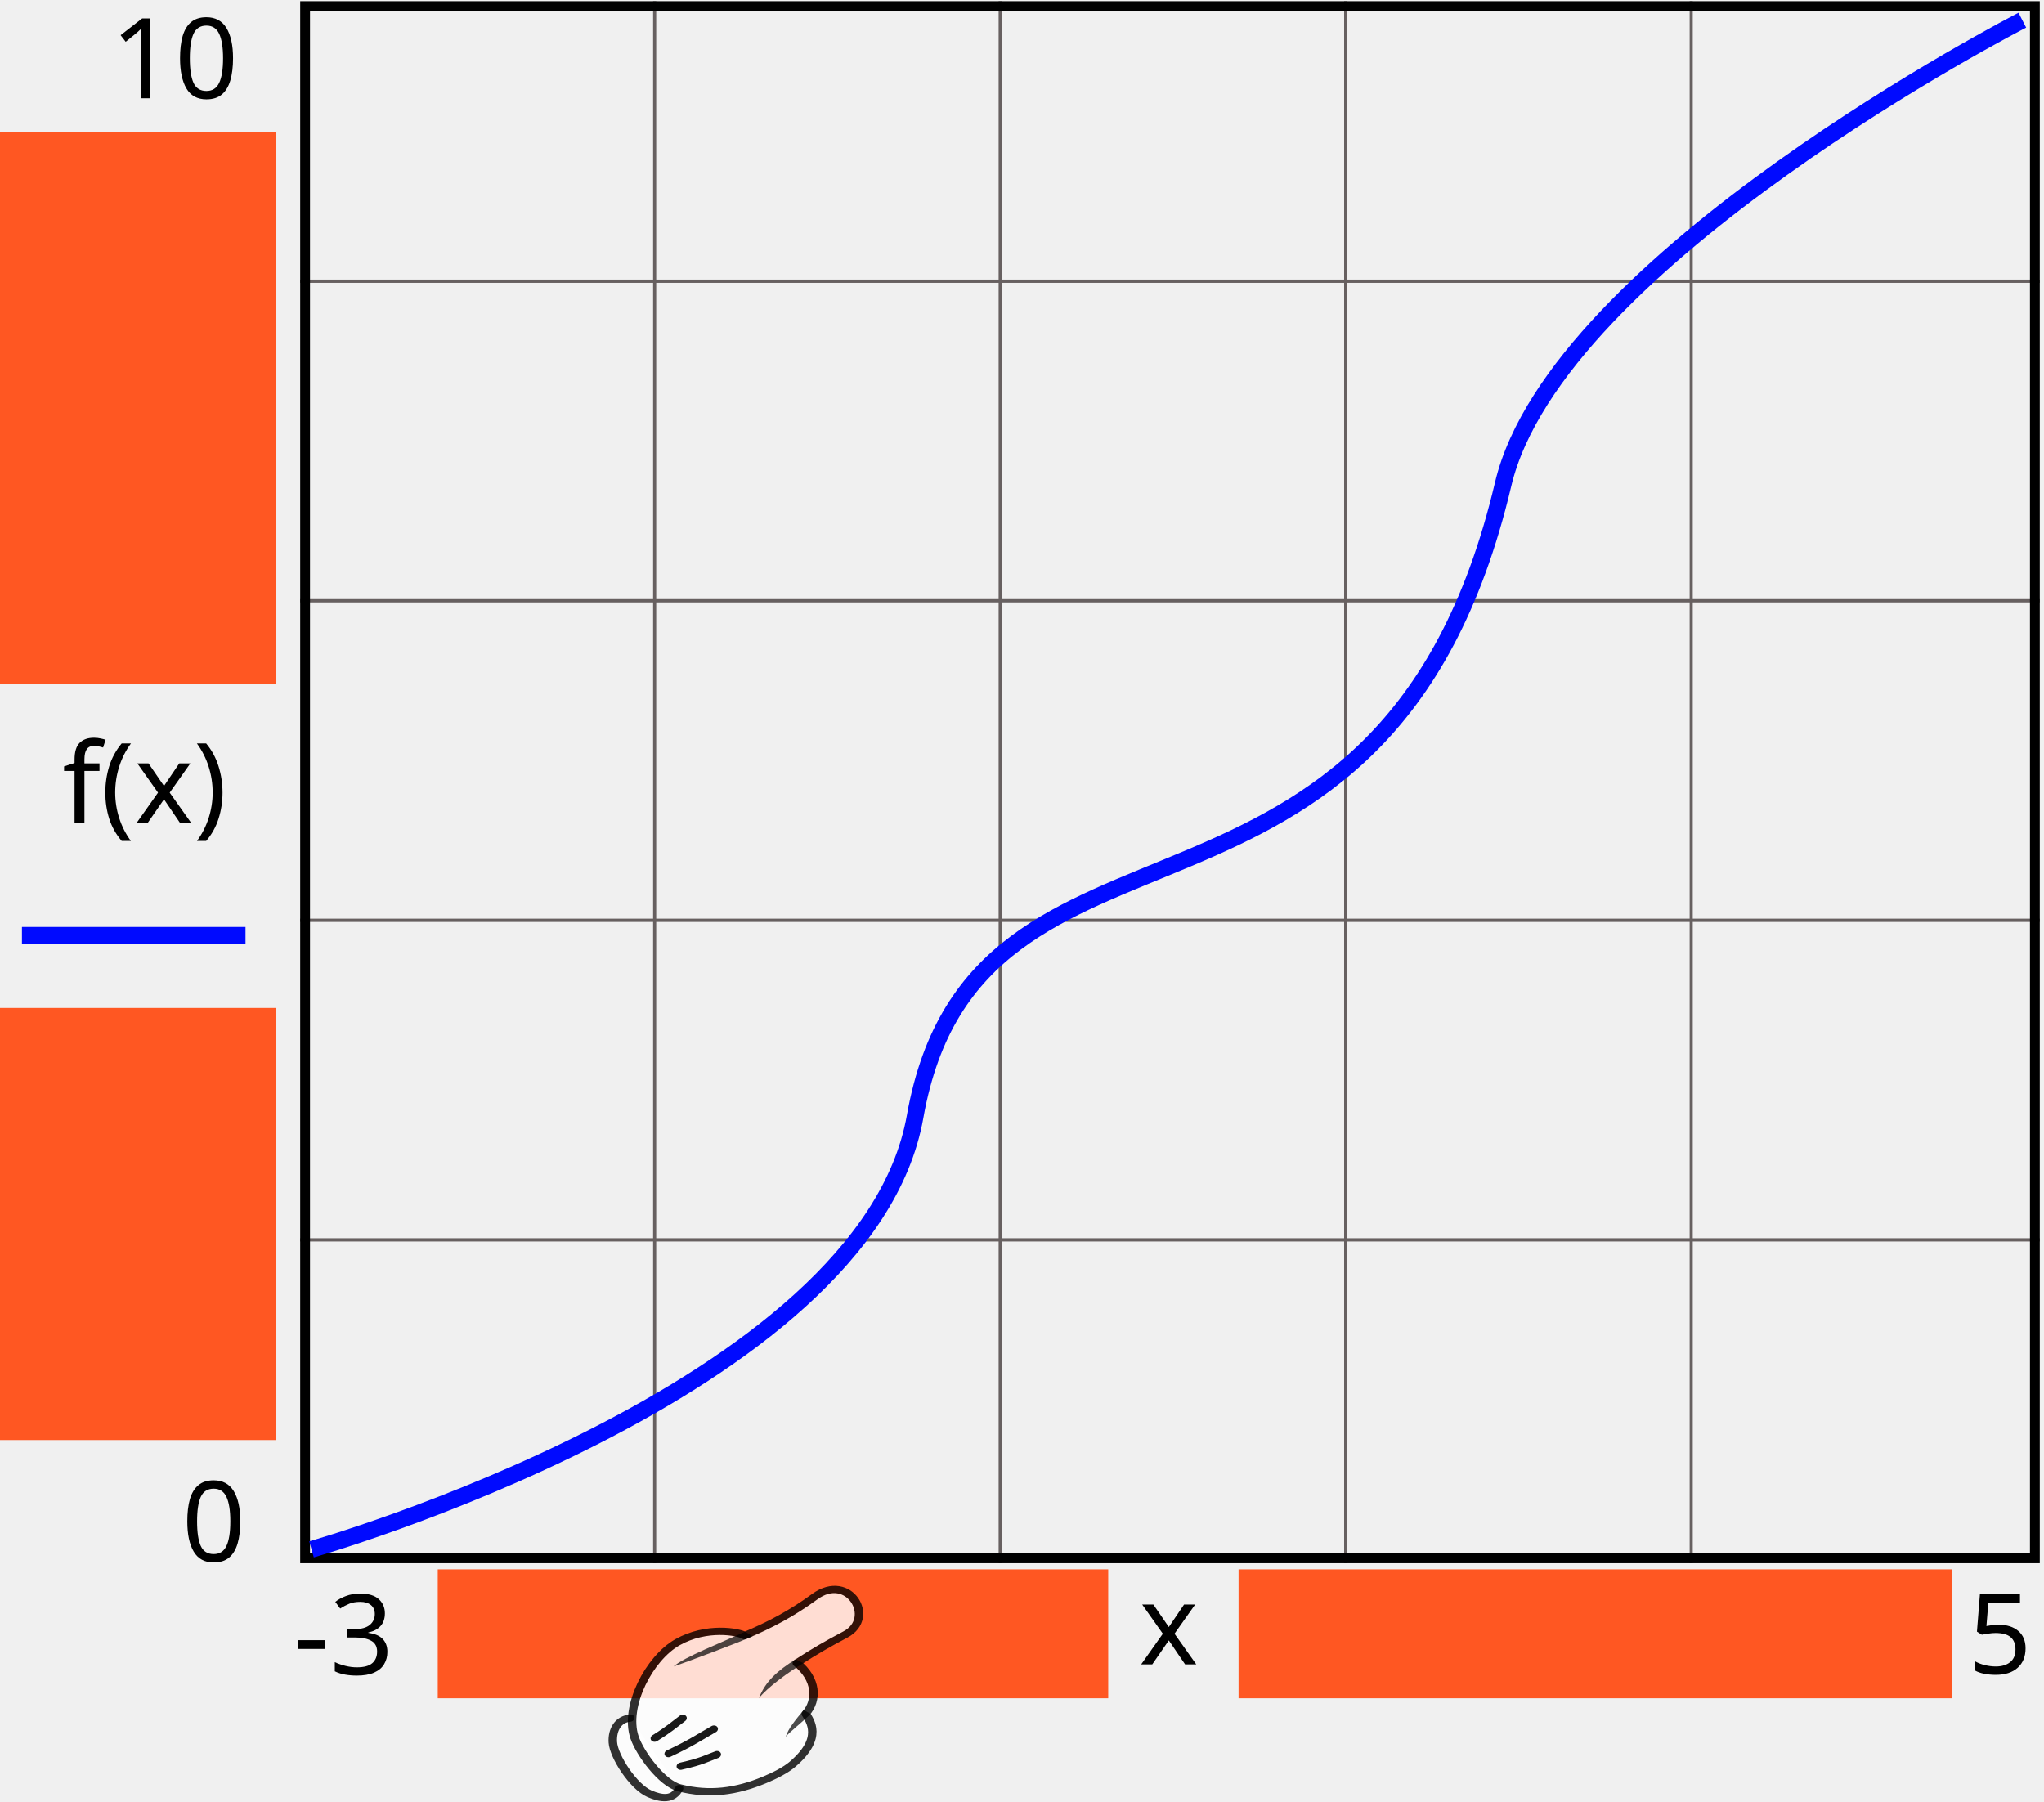
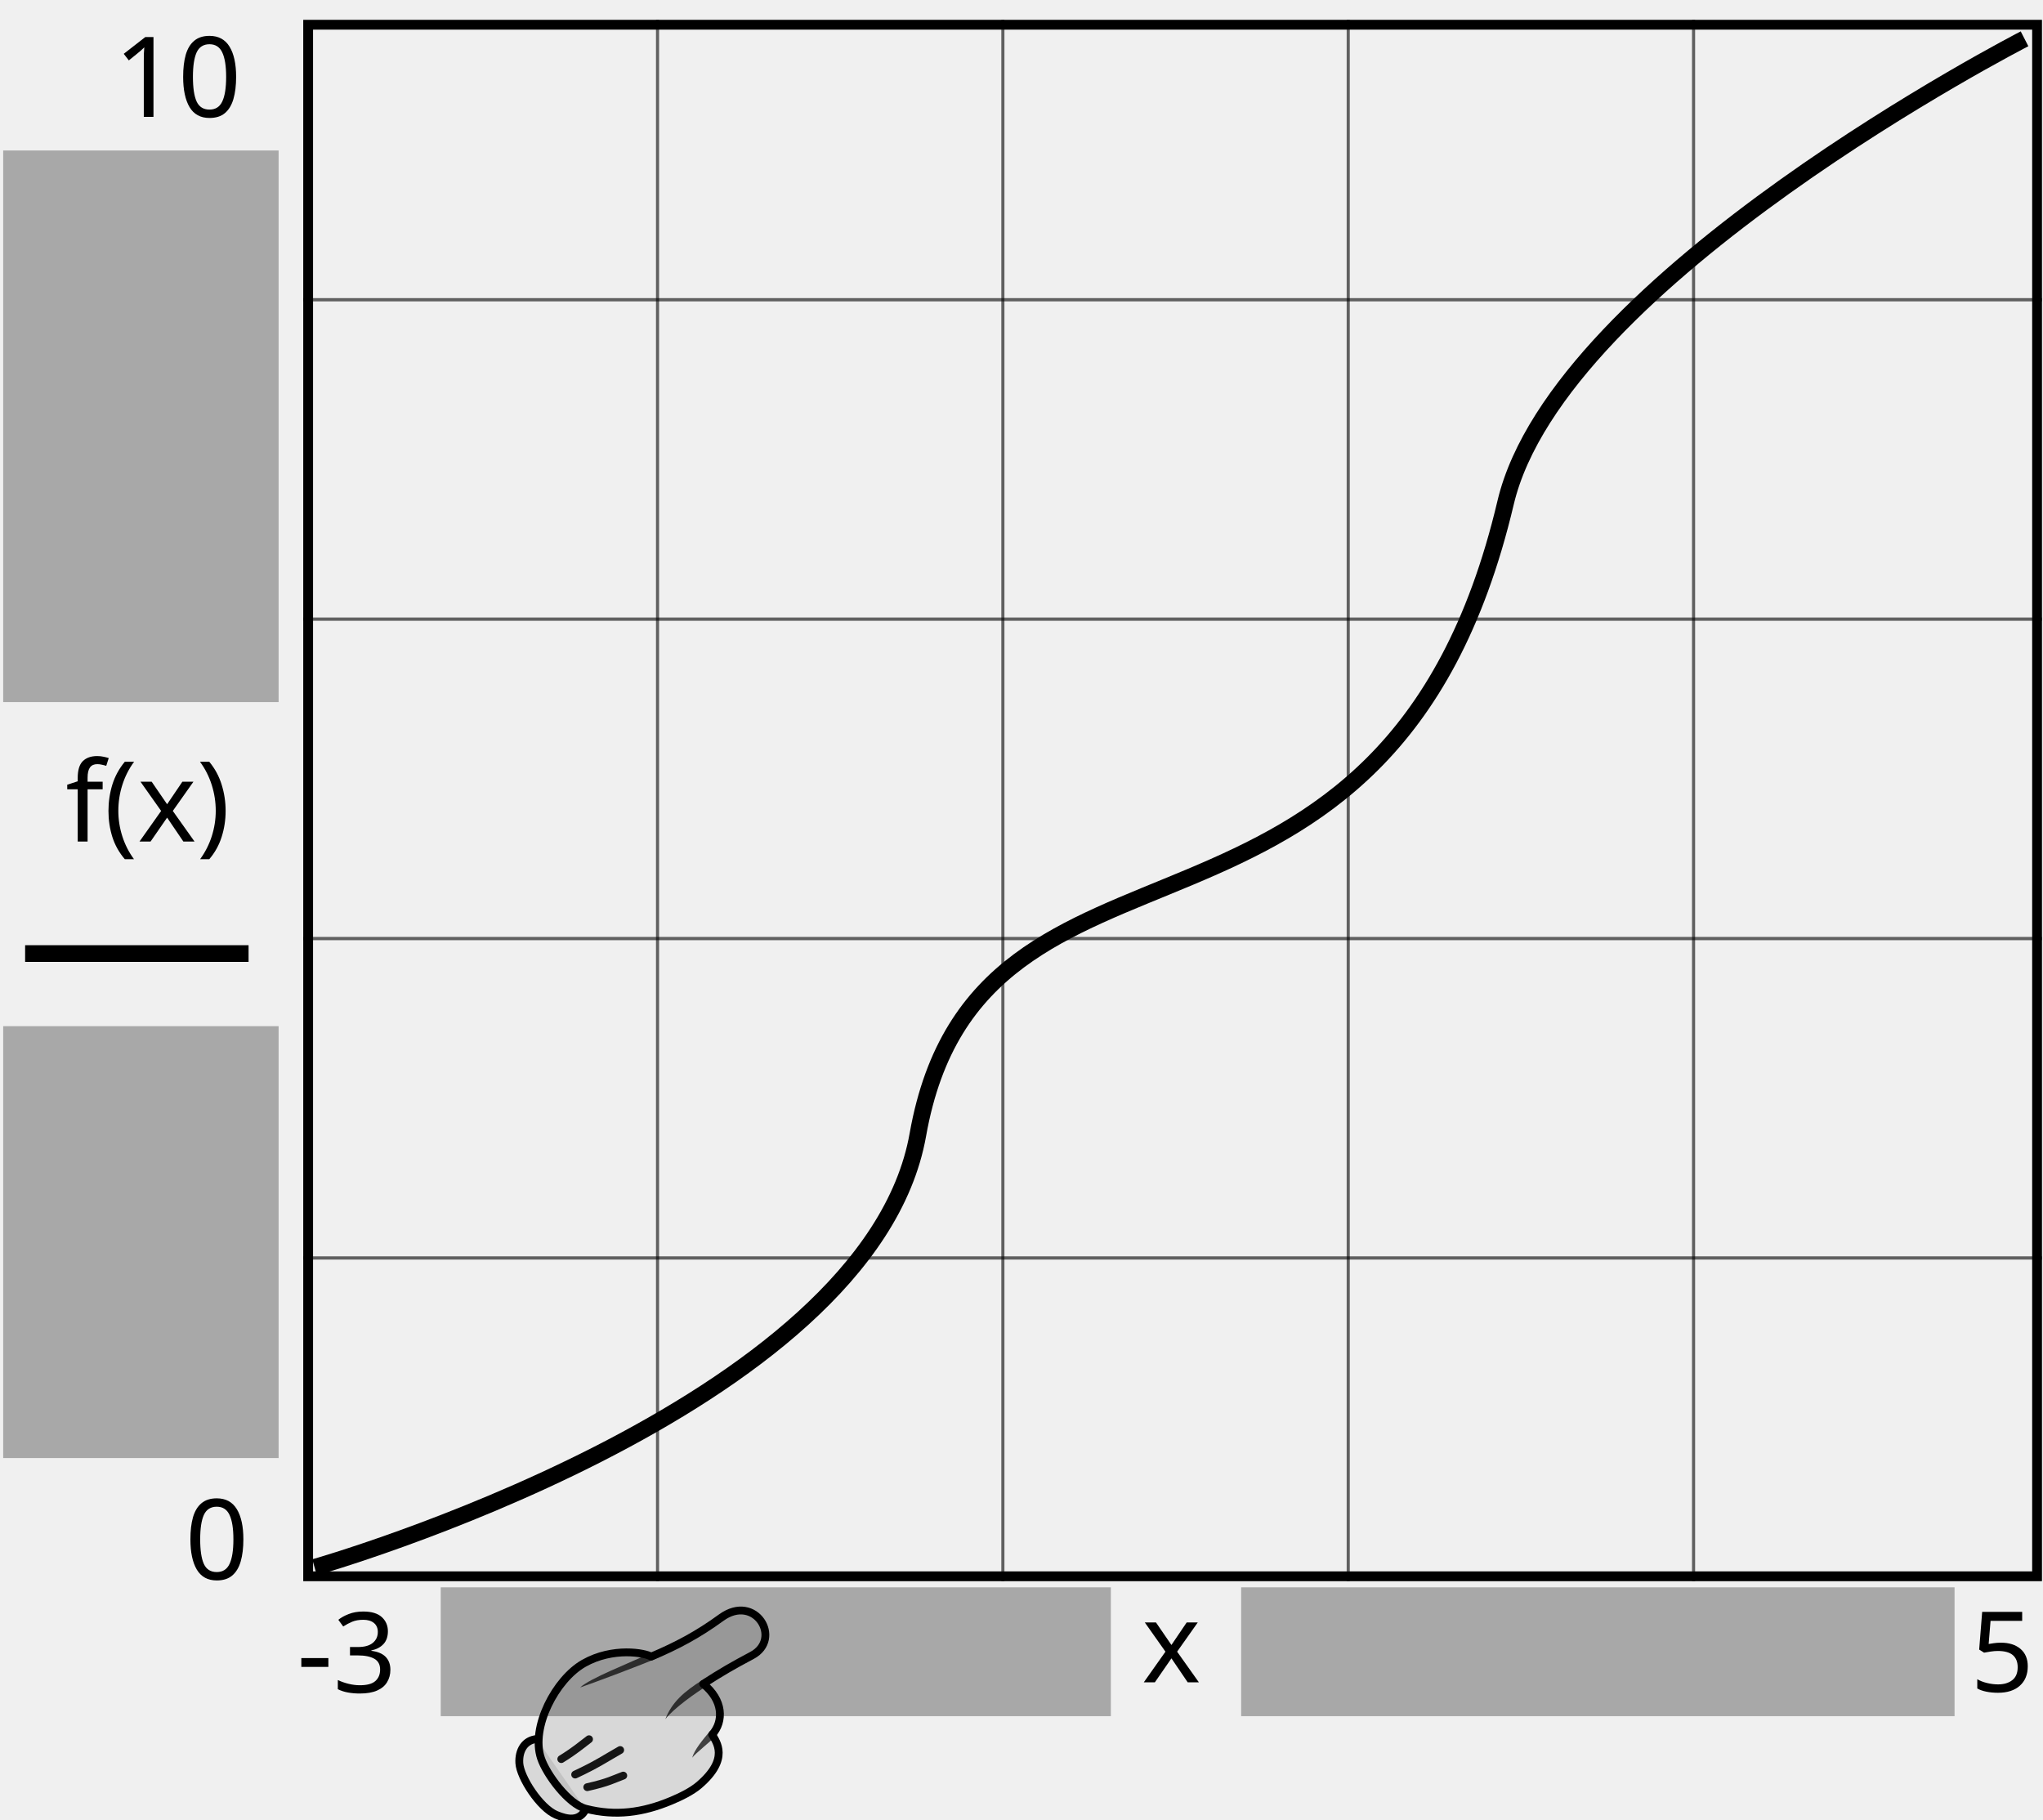
- <svg xmlns="http://www.w3.org/2000/svg" id="svg4387" version="1.1" width="320" height="282" viewBox="0 0 320 282">
+ <svg xmlns="http://www.w3.org/2000/svg" viewBox="0 0 320 285" height="285" width="320" version="1.1" id="svg4387">
  <defs id="defs4391" />
-   <rect width="104.965" height="20.181" rx="0" ry="0" x="68.533" y="245.69" id="rect3644" style="fill:#ff5722;fill-opacity:1;stroke:none" />
-   <path style="fill:none;fill-rule:evenodd;stroke:#676060;stroke-width:0.513px;stroke-linecap:butt;stroke-linejoin:miter;stroke-opacity:1" d="m 46.997,44.026 272.341,0" id="path5207" />
-   <path style="fill:none;fill-rule:evenodd;stroke:#676060;stroke-width:0.513px;stroke-linecap:butt;stroke-linejoin:miter;stroke-opacity:1" d="m 46.997,94.052 272.341,0" id="path5207-9" />
-   <path style="fill:none;fill-rule:evenodd;stroke:#676060;stroke-width:0.513px;stroke-linecap:butt;stroke-linejoin:miter;stroke-opacity:1" d="m 46.997,144.078 272.341,0" id="path5207-0" />
-   <path style="fill:none;fill-rule:evenodd;stroke:#676060;stroke-width:0.513px;stroke-linecap:butt;stroke-linejoin:miter;stroke-opacity:1" d="m 46.997,194.104 272.341,0" id="path5207-6" />
-   <path style="fill:none;fill-rule:evenodd;stroke:#676060;stroke-width:0.486px;stroke-linecap:butt;stroke-linejoin:miter;stroke-opacity:1" d="m 210.675,244.729 0,-244.546" id="path5207-1" />
-   <path style="fill:none;fill-rule:evenodd;stroke:#676060;stroke-width:0.486px;stroke-linecap:butt;stroke-linejoin:miter;stroke-opacity:1" d="m 102.491,244.729 0,-244.546" id="path5207-9-9" />
-   <path style="fill:none;fill-rule:evenodd;stroke:#676060;stroke-width:0.486px;stroke-linecap:butt;stroke-linejoin:miter;stroke-opacity:1" d="m 264.768,244.729 0,-244.546" id="path5207-0-5" />
-   <path style="fill:none;fill-rule:evenodd;stroke:#676060;stroke-width:0.486px;stroke-linecap:butt;stroke-linejoin:miter;stroke-opacity:1" d="m 156.583,244.729 0,-244.546" id="path5207-6-9" />
-   <rect style="fill:none;fill-rule:evenodd;stroke:#000000;stroke-width:1.536;stroke-linecap:butt;stroke-linejoin:miter;stroke-miterlimit:4;stroke-dasharray:none;stroke-opacity:1" id="rect4403" width="270.805" height="243.01" x="47.765" y="0.951" />
-   <path style="fill:none;fill-rule:evenodd;stroke:#000aff;stroke-width:2.614;stroke-linecap:butt;stroke-linejoin:miter;stroke-miterlimit:4;stroke-dasharray:none;stroke-opacity:1" d="m 48.77,242.559 c 0,0 86.849,-24.651 94.499,-67.764 9.576,-53.97 73.556,-20.711 92.058,-98.987 8.321,-35.205 81.281,-72.652 81.281,-72.652 l 0,0" id="path5295" />
-   <text xml:space="preserve" style="font-style:normal;font-variant:normal;font-weight:normal;font-stretch:normal;font-size:17.5px;line-height:125%;font-family:sans-serif;-inkscape-font-specification:'sans-serif, Normal';text-align:start;letter-spacing:0px;word-spacing:0px;writing-mode:lr-tb;text-anchor:start;fill:#000000;fill-opacity:1;stroke:none;stroke-width:1px;stroke-linecap:butt;stroke-linejoin:miter;stroke-opacity:1" x="178.343" y="260.566" id="text5297">
-     <tspan id="tspan5299" x="178.343" y="260.566" style="font-style:normal;font-variant:normal;font-weight:normal;font-stretch:normal;font-size:17.5px;line-height:125%;font-family:sans-serif;-inkscape-font-specification:'sans-serif, Normal';text-align:start;writing-mode:lr-tb;text-anchor:start">x</tspan>
+   <rect style="fill:#000000;fill-opacity:0.3;stroke:none" id="rect3644" y="248.613" x="69.033" ry="0" rx="0" height="20.181" width="104.965" />
+   <path id="path5207" d="M 47.497,46.948 H 319.838" style="fill:none;fill-rule:evenodd;stroke:#000000;stroke-width:0.513px;stroke-linecap:butt;stroke-linejoin:miter;stroke-opacity:0.6" />
+   <path id="path5207-9" d="M 47.497,96.974 H 319.838" style="fill:none;fill-rule:evenodd;stroke:#000000;stroke-width:0.513px;stroke-linecap:butt;stroke-linejoin:miter;stroke-opacity:0.6" />
+   <path id="path5207-0" d="M 47.497,147.001 H 319.838" style="fill:none;fill-rule:evenodd;stroke:#000000;stroke-width:0.513px;stroke-linecap:butt;stroke-linejoin:miter;stroke-opacity:0.6" />
+   <path id="path5207-6" d="M 47.497,197.027 H 319.838" style="fill:none;fill-rule:evenodd;stroke:#000000;stroke-width:0.513px;stroke-linecap:butt;stroke-linejoin:miter;stroke-opacity:0.6" />
+   <path id="path5207-1" d="M 211.175,247.652 V 3.106" style="fill:none;fill-rule:evenodd;stroke:#000000;stroke-width:0.486px;stroke-linecap:butt;stroke-linejoin:miter;stroke-opacity:0.6" />
+   <path id="path5207-9-9" d="M 102.991,247.652 V 3.106" style="fill:none;fill-rule:evenodd;stroke:#000000;stroke-width:0.486px;stroke-linecap:butt;stroke-linejoin:miter;stroke-opacity:0.6" />
+   <path id="path5207-0-5" d="M 265.268,247.652 V 3.106" style="fill:none;fill-rule:evenodd;stroke:#000000;stroke-width:0.486px;stroke-linecap:butt;stroke-linejoin:miter;stroke-opacity:0.6" />
+   <path id="path5207-6-9" d="M 157.083,247.652 V 3.106" style="fill:none;fill-rule:evenodd;stroke:#000000;stroke-width:0.486px;stroke-linecap:butt;stroke-linejoin:miter;stroke-opacity:0.6" />
+   <rect y="3.874" x="48.265" height="243.01" width="270.805" id="rect4403" style="fill:none;fill-rule:evenodd;stroke:#000000;stroke-width:1.536;stroke-linecap:butt;stroke-linejoin:miter;stroke-miterlimit:4;stroke-dasharray:none;stroke-opacity:1" />
+   <path id="path5295" d="m 49.27,245.481 c 0,0 86.849,-24.651 94.499,-67.764 9.576,-53.97 73.556,-20.711 92.058,-98.987 8.321,-35.205 81.281,-72.652 81.281,-72.652 v 0" style="fill:none;fill-rule:evenodd;stroke:#000000;stroke-width:2.614;stroke-linecap:butt;stroke-linejoin:miter;stroke-miterlimit:4;stroke-dasharray:none;stroke-opacity:1" />
+   <text id="text5297" y="263.488" x="178.843" style="font-style:normal;font-variant:normal;font-weight:normal;font-stretch:normal;font-size:17.5px;line-height:125%;font-family:sans-serif;-inkscape-font-specification:'sans-serif, Normal';text-align:start;letter-spacing:0px;word-spacing:0px;writing-mode:lr-tb;text-anchor:start;fill:#000000;fill-opacity:1;stroke:none;stroke-width:1px;stroke-linecap:butt;stroke-linejoin:miter;stroke-opacity:1" xml:space="preserve">
+     <tspan style="font-style:normal;font-variant:normal;font-weight:normal;font-stretch:normal;font-size:17.5px;line-height:125%;font-family:sans-serif;-inkscape-font-specification:'sans-serif, Normal';text-align:start;writing-mode:lr-tb;text-anchor:start" y="263.488" x="178.843" id="tspan5299">x</tspan>
  </text>
-   <text xml:space="preserve" style="font-style:normal;font-variant:normal;font-weight:normal;font-stretch:normal;font-size:17.5px;line-height:125%;font-family:sans-serif;-inkscape-font-specification:'sans-serif, Normal';text-align:start;letter-spacing:0px;word-spacing:0px;writing-mode:lr-tb;text-anchor:start;fill:#000000;fill-opacity:1;stroke:none;stroke-width:1px;stroke-linecap:butt;stroke-linejoin:miter;stroke-opacity:1" x="9.767" y="128.886" id="text5301">
-     <tspan id="tspan5303" x="9.767" y="128.886" style="font-style:normal;font-variant:normal;font-weight:normal;font-stretch:normal;font-size:17.5px;line-height:125%;font-family:sans-serif;-inkscape-font-specification:'sans-serif, Normal';text-align:start;writing-mode:lr-tb;text-anchor:start">f(x)</tspan>
+   <text id="text5301" y="131.809" x="10.267" style="font-style:normal;font-variant:normal;font-weight:normal;font-stretch:normal;font-size:17.5px;line-height:125%;font-family:sans-serif;-inkscape-font-specification:'sans-serif, Normal';text-align:start;letter-spacing:0px;word-spacing:0px;writing-mode:lr-tb;text-anchor:start;fill:#000000;fill-opacity:1;stroke:none;stroke-width:1px;stroke-linecap:butt;stroke-linejoin:miter;stroke-opacity:1" xml:space="preserve">
+     <tspan style="font-style:normal;font-variant:normal;font-weight:normal;font-stretch:normal;font-size:17.5px;line-height:125%;font-family:sans-serif;-inkscape-font-specification:'sans-serif, Normal';text-align:start;writing-mode:lr-tb;text-anchor:start" y="131.809" x="10.267" id="tspan5303">f(x)</tspan>
  </text>
-   <text xml:space="preserve" style="font-style:normal;font-variant:normal;font-weight:normal;font-stretch:normal;font-size:17.5px;line-height:125%;font-family:sans-serif;-inkscape-font-specification:'sans-serif, Normal';text-align:start;letter-spacing:0px;word-spacing:0px;writing-mode:lr-tb;text-anchor:start;fill:#000000;fill-opacity:1;stroke:none;stroke-width:1px;stroke-linecap:butt;stroke-linejoin:miter;stroke-opacity:1" x="17.32" y="15.383" id="text5305">
-     <tspan id="tspan5307" x="17.32" y="15.383" style="font-style:normal;font-variant:normal;font-weight:normal;font-stretch:normal;font-size:17.5px;line-height:125%;font-family:sans-serif;-inkscape-font-specification:'sans-serif, Normal';text-align:start;writing-mode:lr-tb;text-anchor:start">10</tspan>
+   <text id="text5305" y="18.306" x="17.82" style="font-style:normal;font-variant:normal;font-weight:normal;font-stretch:normal;font-size:17.5px;line-height:125%;font-family:sans-serif;-inkscape-font-specification:'sans-serif, Normal';text-align:start;letter-spacing:0px;word-spacing:0px;writing-mode:lr-tb;text-anchor:start;fill:#000000;fill-opacity:1;stroke:none;stroke-width:1px;stroke-linecap:butt;stroke-linejoin:miter;stroke-opacity:1" xml:space="preserve">
+     <tspan style="font-style:normal;font-variant:normal;font-weight:normal;font-stretch:normal;font-size:17.5px;line-height:125%;font-family:sans-serif;-inkscape-font-specification:'sans-serif, Normal';text-align:start;writing-mode:lr-tb;text-anchor:start" y="18.306" x="17.82" id="tspan5307">10</tspan>
  </text>
-   <text xml:space="preserve" style="font-style:normal;font-variant:normal;font-weight:normal;font-stretch:normal;font-size:17.5px;line-height:125%;font-family:sans-serif;-inkscape-font-specification:'sans-serif, Normal';text-align:start;letter-spacing:0px;word-spacing:0px;writing-mode:lr-tb;text-anchor:start;fill:#000000;fill-opacity:1;stroke:none;stroke-width:1px;stroke-linecap:butt;stroke-linejoin:miter;stroke-opacity:1" x="28.463" y="244.439" id="text5309">
-     <tspan id="tspan5311" x="28.463" y="244.439" style="font-style:normal;font-variant:normal;font-weight:normal;font-stretch:normal;font-size:17.5px;line-height:125%;font-family:sans-serif;-inkscape-font-specification:'sans-serif, Normal';text-align:start;writing-mode:lr-tb;text-anchor:start">0</tspan>
+   <text id="text5309" y="247.362" x="28.963" style="font-style:normal;font-variant:normal;font-weight:normal;font-stretch:normal;font-size:17.5px;line-height:125%;font-family:sans-serif;-inkscape-font-specification:'sans-serif, Normal';text-align:start;letter-spacing:0px;word-spacing:0px;writing-mode:lr-tb;text-anchor:start;fill:#000000;fill-opacity:1;stroke:none;stroke-width:1px;stroke-linecap:butt;stroke-linejoin:miter;stroke-opacity:1" xml:space="preserve">
+     <tspan style="font-style:normal;font-variant:normal;font-weight:normal;font-stretch:normal;font-size:17.5px;line-height:125%;font-family:sans-serif;-inkscape-font-specification:'sans-serif, Normal';text-align:start;writing-mode:lr-tb;text-anchor:start" y="247.362" x="28.963" id="tspan5311">0</tspan>
  </text>
-   <text xml:space="preserve" style="font-style:normal;font-variant:normal;font-weight:normal;font-stretch:normal;font-size:17.5px;line-height:125%;font-family:sans-serif;-inkscape-font-specification:'sans-serif, Normal';text-align:start;letter-spacing:0px;word-spacing:0px;writing-mode:lr-tb;text-anchor:start;fill:#000000;fill-opacity:1;stroke:none;stroke-width:1px;stroke-linecap:butt;stroke-linejoin:miter;stroke-opacity:1" x="45.997" y="262.151" id="text5313">
-     <tspan id="tspan5315" x="45.997" y="262.151" style="font-style:normal;font-variant:normal;font-weight:normal;font-stretch:normal;font-size:17.5px;line-height:125%;font-family:sans-serif;-inkscape-font-specification:'sans-serif, Normal';text-align:start;writing-mode:lr-tb;text-anchor:start">-3</tspan>
+   <text id="text5313" y="265.074" x="46.497" style="font-style:normal;font-variant:normal;font-weight:normal;font-stretch:normal;font-size:17.5px;line-height:125%;font-family:sans-serif;-inkscape-font-specification:'sans-serif, Normal';text-align:start;letter-spacing:0px;word-spacing:0px;writing-mode:lr-tb;text-anchor:start;fill:#000000;fill-opacity:1;stroke:none;stroke-width:1px;stroke-linecap:butt;stroke-linejoin:miter;stroke-opacity:1" xml:space="preserve">
+     <tspan style="font-style:normal;font-variant:normal;font-weight:normal;font-stretch:normal;font-size:17.5px;line-height:125%;font-family:sans-serif;-inkscape-font-specification:'sans-serif, Normal';text-align:start;writing-mode:lr-tb;text-anchor:start" y="265.074" x="46.497" id="tspan5315">-3</tspan>
  </text>
-   <text xml:space="preserve" style="font-style:normal;font-variant:normal;font-weight:normal;font-stretch:normal;font-size:17.5px;line-height:125%;font-family:sans-serif;-inkscape-font-specification:'sans-serif, Normal';text-align:start;letter-spacing:0px;word-spacing:0px;writing-mode:lr-tb;text-anchor:start;fill:#000000;fill-opacity:1;stroke:none;stroke-width:1px;stroke-linecap:butt;stroke-linejoin:miter;stroke-opacity:1" x="308.098" y="262.036" id="text5317">
-     <tspan id="tspan5319" x="308.098" y="262.036" style="font-style:normal;font-variant:normal;font-weight:normal;font-stretch:normal;font-size:17.5px;line-height:125%;font-family:sans-serif;-inkscape-font-specification:'sans-serif, Normal';text-align:start;writing-mode:lr-tb;text-anchor:start">5</tspan>
+   <text id="text5317" y="264.958" x="308.598" style="font-style:normal;font-variant:normal;font-weight:normal;font-stretch:normal;font-size:17.5px;line-height:125%;font-family:sans-serif;-inkscape-font-specification:'sans-serif, Normal';text-align:start;letter-spacing:0px;word-spacing:0px;writing-mode:lr-tb;text-anchor:start;fill:#000000;fill-opacity:1;stroke:none;stroke-width:1px;stroke-linecap:butt;stroke-linejoin:miter;stroke-opacity:1" xml:space="preserve">
+     <tspan style="font-style:normal;font-variant:normal;font-weight:normal;font-stretch:normal;font-size:17.5px;line-height:125%;font-family:sans-serif;-inkscape-font-specification:'sans-serif, Normal';text-align:start;writing-mode:lr-tb;text-anchor:start" y="264.958" x="308.598" id="tspan5319">5</tspan>
  </text>
-   <path style="fill:none;fill-rule:evenodd;stroke:#000aff;stroke-width:2.614;stroke-linecap:butt;stroke-linejoin:miter;stroke-miterlimit:4;stroke-dasharray:none;stroke-opacity:1" d="m 3.435,146.426 35,0" id="path3535" />
-   <g transform="matrix(0.1819176,0.2233643,-0.2695849,0.1708351,377.397,77.92634)" id="g3915-6-3-7">
-     <path d="m 89.471,1065.9 c 3.727,6.126 -0.484,10.049 -6.16,12.947 -8.03,4.099 -27.898,2.102 -34.7,-2.014 -6.243,-3.777 -9.013,-9.35 -6.04,-14.184" id="path3894-6-5-0" style="opacity:0.8;fill:#ffffff;stroke:#000000;stroke-width:4.061;stroke-linecap:round;stroke-linejoin:round" />
-     <path d="m 21.354,1021 c -0.857,15.682 13.892,40.298 31.364,46.018 9.022,2.954 29.326,3.846 36.494,-1.431 12.273,-9.037 18.48,-20.686 21.285,-35.088 0.994,-5.105 1.707,-10.986 0.957,-15.702 -3.19,-20.064 -14.951,-20.048 -19.514,-20.76 -2.727,-8.725 -12.699,-15.044 -26.068,-12.391 -0.103,-10.746 0.226,-17.365 1.112,-27.536 1.483,-17.013 -27.986,-20.845 -26.491,-0.012 1.018,14.187 0.027,25.675 -2.499,39 -3.45,1.038 -15.746,11.529 -16.641,27.901 z" id="path3112-2-1-9" style="opacity:0.8;fill:#ffffff;fill-opacity:1;stroke:#000000;stroke-width:4.061;stroke-linecap:round;stroke-linejoin:round;stroke-opacity:1" />
-     <path d="m 63.838,981.04 c 0.031,10.253 1.215,18.225 7.226,26.105 -2.509,-6.575 -3.369,-19.666 -3.177,-27.939 z" id="path3882-6-0-9" style="color:#000000;text-indent:0;text-transform:none;block-progression:tb;opacity:0.7" />
-     <path d="m 93.471,992.23 -3.809,1.486 c 1.929,5.577 4.051,11.842 7.114,15.183 -1.08,-2.605 -2.077,-11.978 -3.305,-16.669 z" id="path3884-6-5-0" style="color:#000000;text-indent:0;text-transform:none;block-progression:tb;opacity:0.7" />
-     <path d="m 79.642,1058.3 c 4.037,-9.678 3.976,-12.465 5.195,-17.405" id="path3886-8-8-3" style="opacity:0.9;fill:none;stroke:#000000;stroke-width:4.061;stroke-linecap:round;stroke-linejoin:round" />
-     <path d="m 70.26,1059 c 1.692,-11.475 1.424,-17.152 1.855,-24.898" id="path3888-4-1-5" style="opacity:0.9;fill:none;stroke:#000000;stroke-width:4.061;stroke-linecap:round;stroke-linejoin:round" />
-     <path d="m 59.041,1059.5 c 0.097,-7.981 -0.599,-11.754 -1.049,-16.831" id="path3890-1-7-5" style="opacity:0.9;fill:none;stroke:#000000;stroke-width:4.061;stroke-linecap:round;stroke-linejoin:round" />
-     <path d="m 36.249,991.71 c -1.703,12.092 -6.197,31.682 -4.811,38.213 1.185,-3.99 8.356,-33.636 9.133,-39.703 z" id="path3892-0-5-3" style="color:#000000;text-indent:0;text-transform:none;block-progression:tb;opacity:0.7" />
+   <path id="path3535" d="M 3.935,149.349 H 38.935" style="fill:none;fill-rule:evenodd;stroke:#000000;stroke-width:2.614;stroke-linecap:butt;stroke-linejoin:miter;stroke-miterlimit:4;stroke-dasharray:none;stroke-opacity:1" />
+   <rect style="fill:#000000;fill-opacity:0.3;stroke:none" id="rect3644-5" y="248.613" x="194.403" ry="0" rx="0" height="20.181" width="111.745" />
+   <rect style="fill:#000000;fill-opacity:0.3;stroke:none" id="rect3644-3" y="23.57" x="0.5" ry="0" rx="0" height="86.392" width="43.141" />
+   <rect style="fill:#000000;fill-opacity:0.3;stroke:none" id="rect3644-3-2" y="160.721" x="0.5" ry="0" rx="0" height="67.645" width="43.141" />
+   <g transform="translate(-256.1556,165.6355)" id="g1650-3">
+     <path d="m 347.881,117.772 c -0.974,1.879 -2.797,1.609 -4.611,0.836 -2.566,-1.093 -5.642,-5.872 -5.77,-8.095 -0.117,-2.04 0.881,-3.61 2.725,-3.772" id="path3894-6-5-0-6" style="opacity:1;fill:#000000;fill-opacity:0.1;stroke:#000000;stroke-width:1.227;stroke-linecap:round;stroke-linejoin:round" />
+     <path d="m 347.594,94.886 c -4.384,2.488 -8.337,9.987 -6.7,14.867 0.845,2.52 4.298,7.207 7.025,7.907 4.669,1.198 8.938,0.594 13.331,-1.24 1.557,-0.65 3.272,-1.496 4.407,-2.469 4.829,-4.14 2.685,-6.764 2.047,-7.905 1.856,-2.1 1.745,-5.407 -1.402,-7.939 2.878,-1.859 4.722,-2.916 7.626,-4.456 4.856,-2.575 0.528,-9.812 -4.816,-5.919 -3.639,2.651 -6.917,4.392 -10.968,6.104 -0.907,-0.593 -5.973,-1.548 -10.549,1.049 z" id="path3112-2-1-9-7" style="opacity:1;fill:#060606;fill-opacity:0.1;stroke:#000000;stroke-width:1.227;stroke-linecap:round;stroke-linejoin:round;stroke-opacity:1" />
+     <path d="m 366.095,97.549 c -2.758,1.758 -4.692,3.385 -5.723,6.074 1.316,-1.684 4.689,-4.112 6.954,-5.483 z" id="path3882-6-0-9-5" style="color:#000000;text-indent:0;text-transform:none;opacity:0.7;stroke-width:0.302" />
+     <path d="m 368.469,106.08 -1.094,-0.597 c -1.153,1.384 -2.455,2.928 -2.799,4.183 0.506,-0.686 2.851,-2.51 3.893,-3.586 z" id="path3884-6-5-0-3" style="color:#000000;text-indent:0;text-transform:none;opacity:0.7;stroke-width:0.302" />
+     <path d="m 348.142,114.278 c 3.344,-0.752 4.084,-1.241 5.637,-1.813" id="path3886-8-8-3-5" style="opacity:0.9;fill:none;stroke:#000000;stroke-width:1.227;stroke-linecap:round;stroke-linejoin:round" />
+     <path d="m 346.246,112.302 c 3.401,-1.582 4.883,-2.612 7.05,-3.839" id="path3888-4-1-5-6" style="opacity:0.9;fill:none;stroke:#000000;stroke-width:1.227;stroke-linecap:round;stroke-linejoin:round" />
+     <path d="m 344.071,109.881 c 2.169,-1.342 3.06,-2.142 4.347,-3.11" id="path3890-1-7-5-2" style="opacity:0.9;fill:none;stroke:#000000;stroke-width:1.227;stroke-linecap:round;stroke-linejoin:round" />
+     <path d="m 358.199,93.21 c -3.57,1.685 -9.668,4.028 -11.177,5.454 1.291,-0.417 10.588,-3.88 12.365,-4.743 z" id="path3892-0-5-3-9" style="color:#000000;text-indent:0;text-transform:none;opacity:0.7;stroke-width:0.302" />
  </g>
-   <rect width="111.745" height="20.181" rx="0" ry="0" x="193.903" y="245.69" id="rect3644-5" style="fill:#ff5722;fill-opacity:1;stroke:none" />
-   <rect width="43.141" height="86.392" rx="0" ry="0" x="0" y="20.648" id="rect3644-3" style="fill:#ff5722;fill-opacity:1;stroke:none" />
-   <rect width="43.141" height="67.645" rx="0" ry="0" x="0" y="157.799" id="rect3644-3-2" style="fill:#ff5722;fill-opacity:1;stroke:none" />
</svg>
